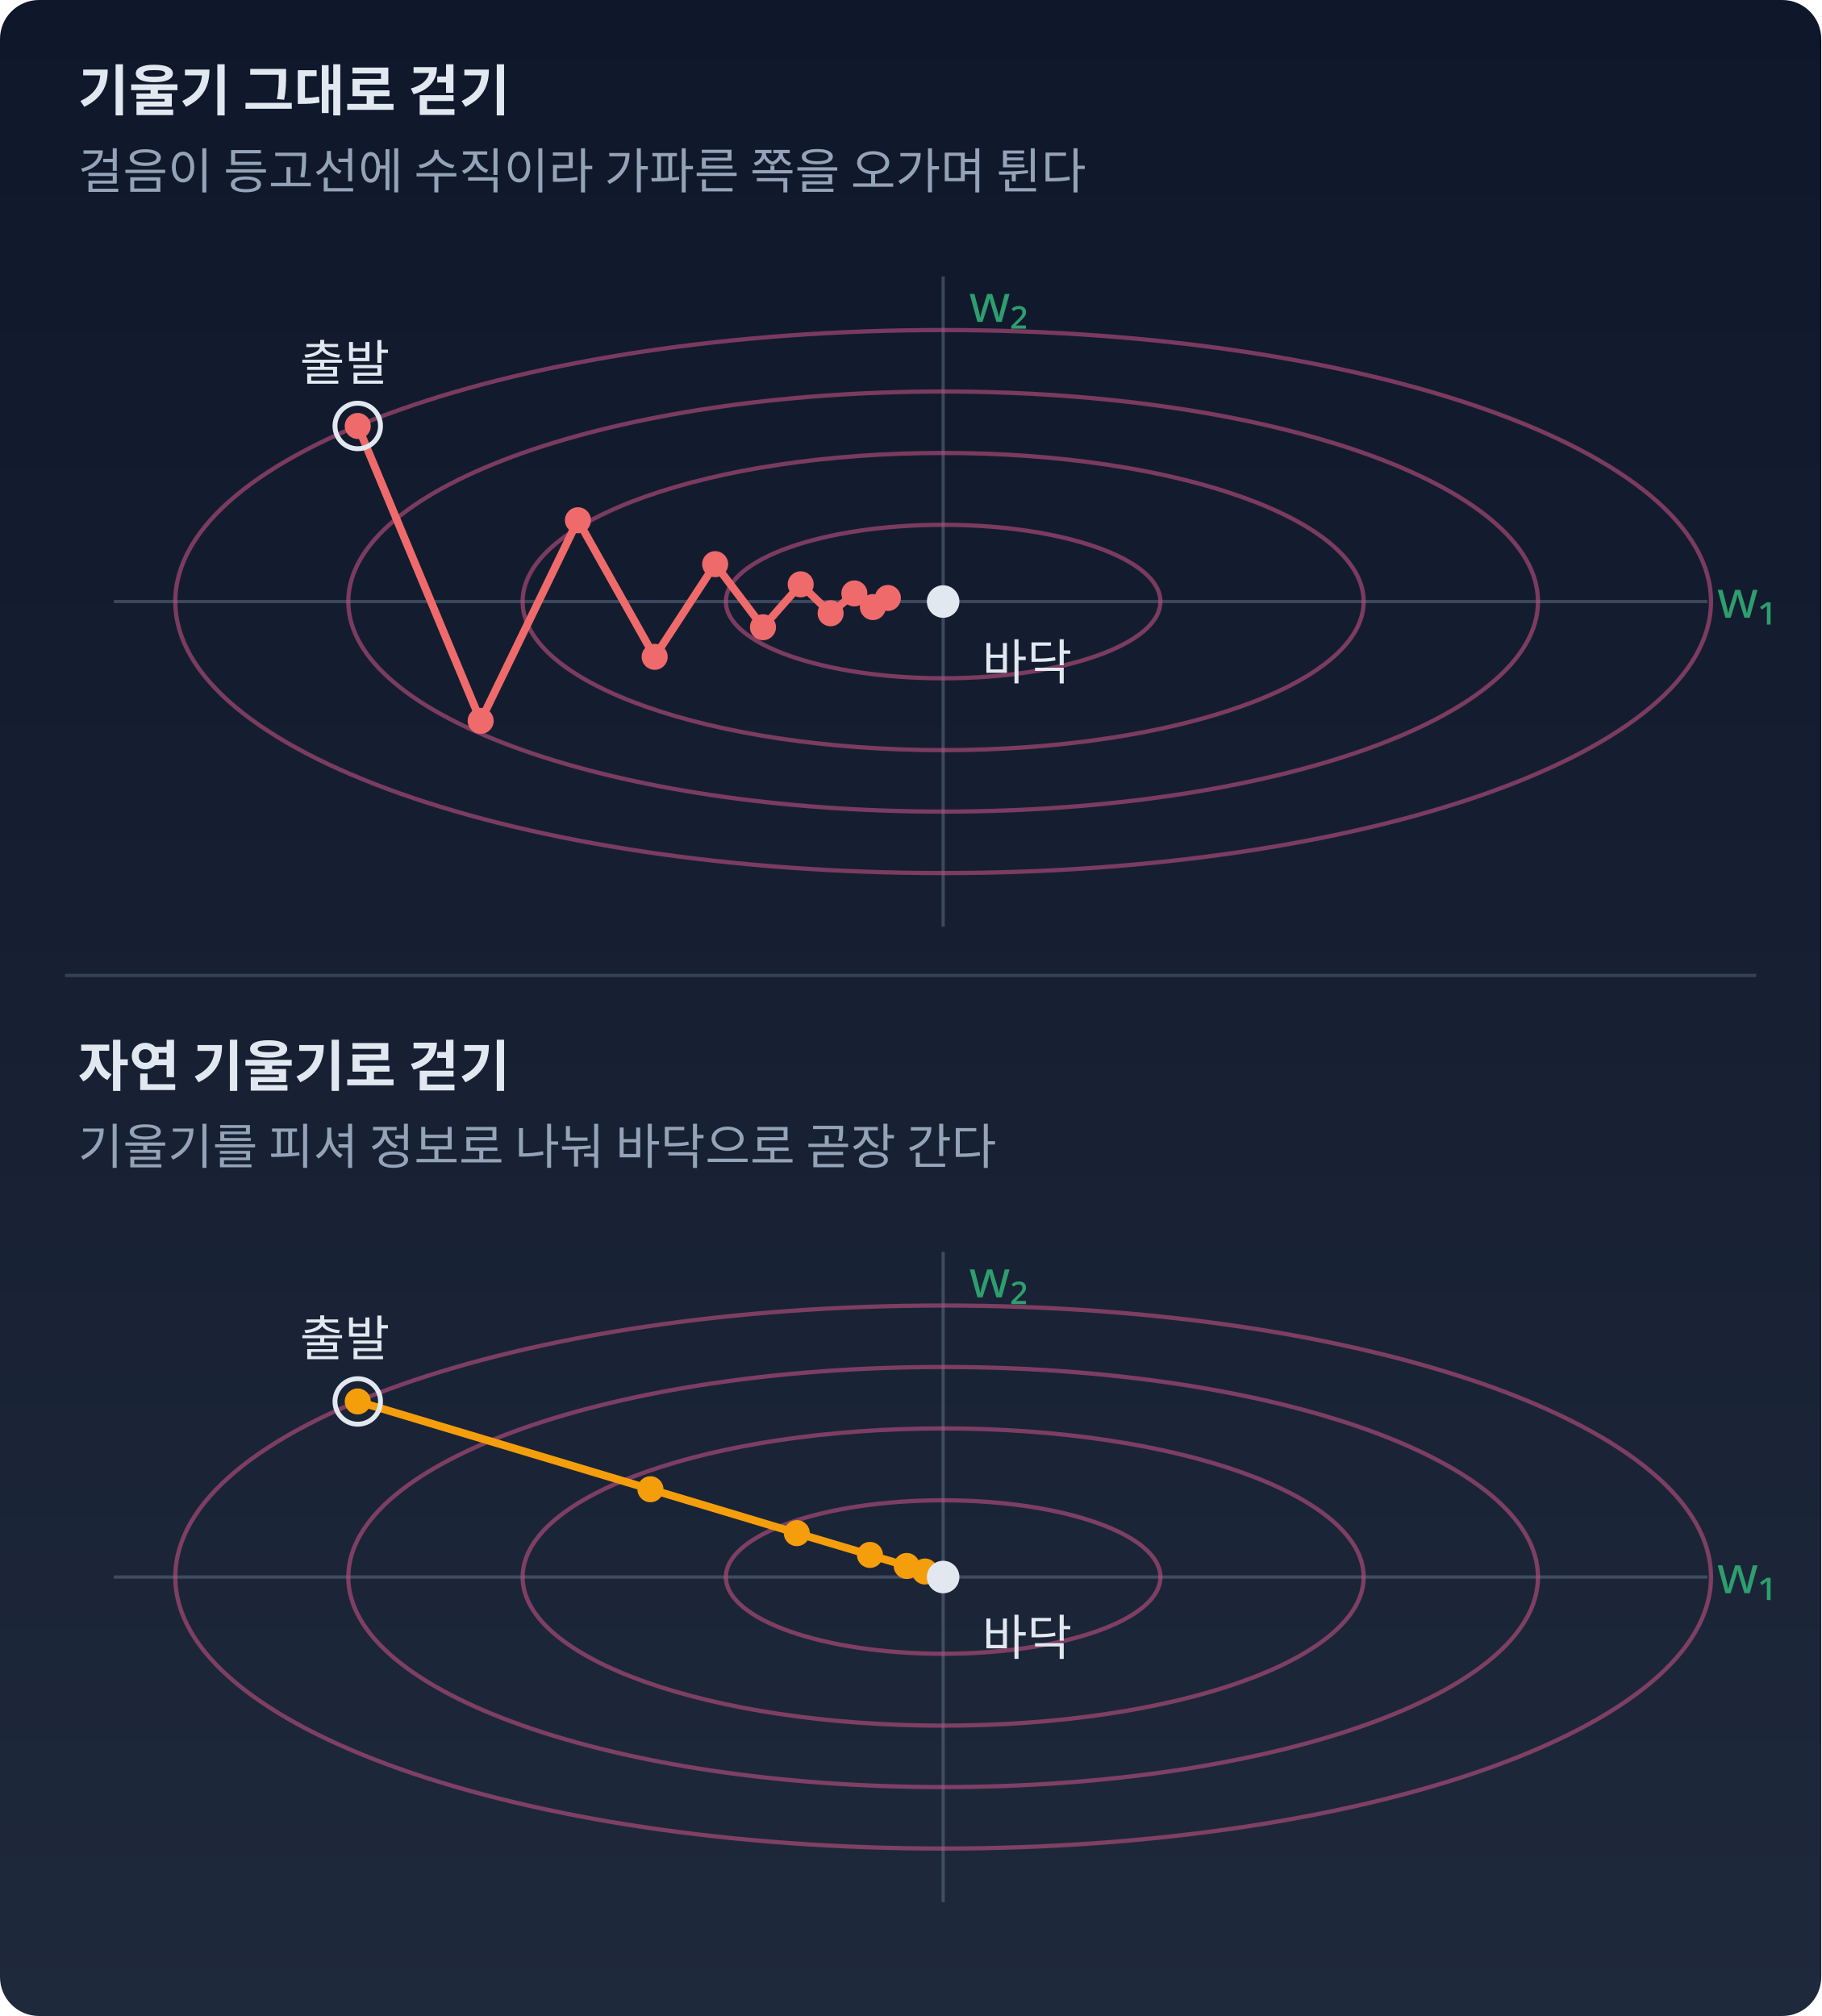
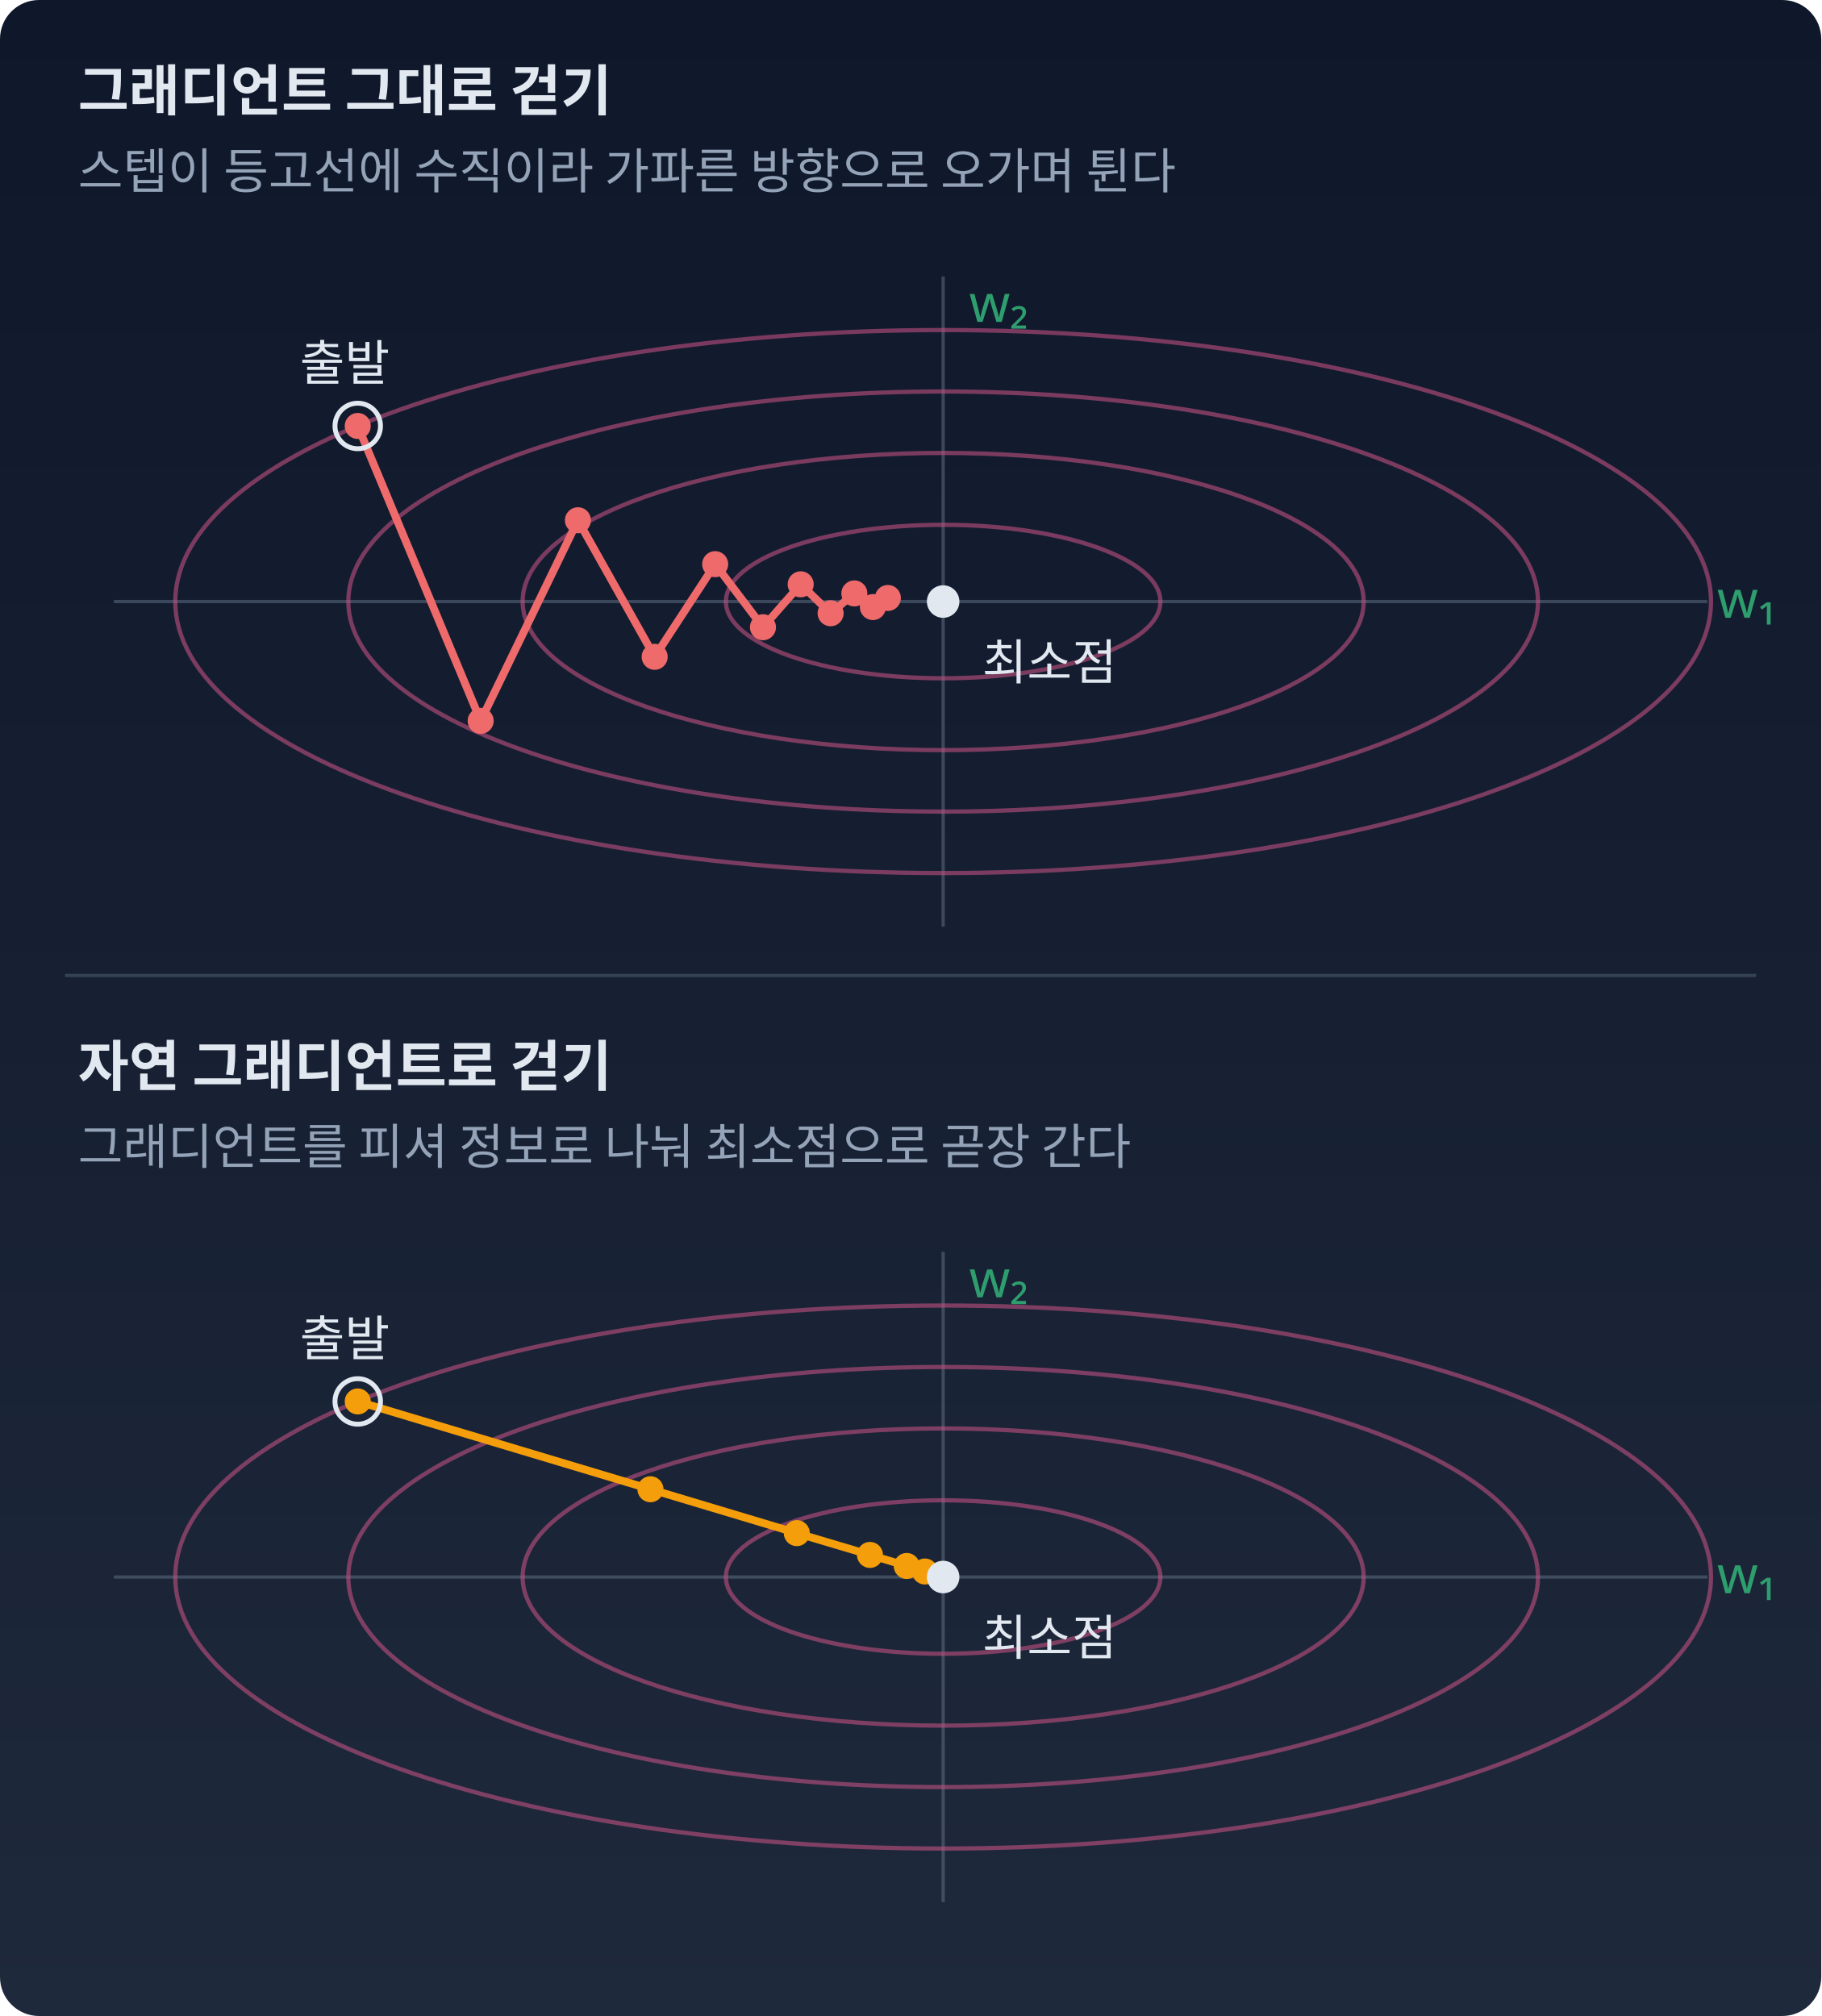
<svg xmlns="http://www.w3.org/2000/svg" viewBox="0 0 560 620" font-family="'Noto Sans KR', 'Pretendard', sans-serif">
  <defs>
    <linearGradient id="bg" x1="0" y1="0" x2="0" y2="1">
      <stop offset="0%" stop-color="#0f172a" />
      <stop offset="100%" stop-color="#1e293b" />
    </linearGradient>
  </defs>
  <rect width="560" height="620" rx="12" fill="url(#bg)" />
-   <text x="24.0" y="34.0" font-size="17" fill="#e2e8f0" text-anchor="start" font-weight="bold">기울기 그대로 걷기</text>
-   <text x="24.0" y="58.0" font-size="15" fill="#94a3b8" text-anchor="start" font-weight="normal">걸음이 등고선에 수직이라 가파른 쪽을 오가며 튄다</text>
+   <text x="24.0" y="34.0" font-size="17" fill="#e2e8f0" text-anchor="start" font-weight="bold">그래디언트 그대로 걷기</text>
+   <text x="24.0" y="58.0" font-size="15" fill="#94a3b8" text-anchor="start" font-weight="normal">스텝이 등고선에 수직이라 가파른 방향으로 오가며 튄다</text>
  <line x1="35.0" y1="185" x2="525.0" y2="185" stroke="#64748b" stroke-opacity="0.5" />
  <line x1="290.0" y1="85" x2="290.0" y2="285" stroke="#64748b" stroke-opacity="0.5" />
  <text x="528.0" y="190" font-size="16" fill="#2e9e6e">w₁</text>
  <text x="298.0" y="99" font-size="16" fill="#2e9e6e">w₂</text>
  <ellipse cx="290.0" cy="185.0" rx="66.8" ry="23.6" fill="none" stroke="#c05080" stroke-opacity="0.6" stroke-width="1.3" />
  <ellipse cx="290.0" cy="185.0" rx="129.3" ry="45.7" fill="none" stroke="#c05080" stroke-opacity="0.6" stroke-width="1.3" />
  <ellipse cx="290.0" cy="185.0" rx="182.9" ry="64.6" fill="none" stroke="#c05080" stroke-opacity="0.6" stroke-width="1.3" />
  <ellipse cx="290.0" cy="185.0" rx="236.1" ry="83.5" fill="none" stroke="#c05080" stroke-opacity="0.6" stroke-width="1.3" />
  <polyline points="110.0,131.0 147.8,221.7 177.7,160.0 201.3,202.0 219.9,173.5 234.6,192.9 246.2,179.7 255.4,188.6 262.7,182.5 268.4,186.7 273.0,183.9" fill="none" stroke="#ef6b6b" stroke-width="2.4" stroke-linejoin="round" />
  <circle cx="110.0" cy="131.0" r="4" fill="#ef6b6b" />
  <circle cx="147.8" cy="221.7" r="4" fill="#ef6b6b" />
  <circle cx="177.7" cy="160.0" r="4" fill="#ef6b6b" />
  <circle cx="201.3" cy="202.0" r="4" fill="#ef6b6b" />
  <circle cx="219.9" cy="173.5" r="4" fill="#ef6b6b" />
  <circle cx="234.6" cy="192.9" r="4" fill="#ef6b6b" />
  <circle cx="246.2" cy="179.7" r="4" fill="#ef6b6b" />
  <circle cx="255.4" cy="188.6" r="4" fill="#ef6b6b" />
  <circle cx="262.7" cy="182.5" r="4" fill="#ef6b6b" />
  <circle cx="268.4" cy="186.7" r="4" fill="#ef6b6b" />
  <circle cx="273.0" cy="183.9" r="4" fill="#ef6b6b" />
  <circle cx="110.0" cy="131.0" r="7" fill="none" stroke="#e2e8f0" stroke-width="1.5" />
  <text x="106.0" y="117.0" font-size="15" fill="#e2e8f0" text-anchor="middle" font-weight="normal">출발</text>
  <circle cx="290.0" cy="185" r="5" fill="#e2e8f0" />
-   <text x="302.0" y="209.0" font-size="15" fill="#e2e8f0" text-anchor="start" font-weight="normal">바닥</text>
+   <text x="302.0" y="209.0" font-size="15" fill="#e2e8f0" text-anchor="start" font-weight="normal">최소점</text>
  <line x1="20" y1="300" x2="540" y2="300" stroke="#64748b" stroke-opacity="0.4" />
-   <text x="24.0" y="334.0" font-size="17" fill="#e2e8f0" text-anchor="start" font-weight="bold">자연 기울기로 걷기</text>
-   <text x="24.0" y="358.0" font-size="15" fill="#94a3b8" text-anchor="start" font-weight="normal">기울기를 피셔 정보로 나눠 바닥으로 곧장 간다</text>
+   <text x="24.0" y="334.0" font-size="17" fill="#e2e8f0" text-anchor="start" font-weight="bold">자연 그래디언트로 걷기</text>
+   <text x="24.0" y="358.0" font-size="15" fill="#94a3b8" text-anchor="start" font-weight="normal">그래디언트를 피셔 정보로 나눠 최소점으로 곧장 간다</text>
  <line x1="35.0" y1="485" x2="525.0" y2="485" stroke="#64748b" stroke-opacity="0.5" />
  <line x1="290.0" y1="385" x2="290.0" y2="585" stroke="#64748b" stroke-opacity="0.5" />
  <text x="528.0" y="490" font-size="16" fill="#2e9e6e">w₁</text>
  <text x="298.0" y="399" font-size="16" fill="#2e9e6e">w₂</text>
  <ellipse cx="290.0" cy="485.0" rx="66.8" ry="23.6" fill="none" stroke="#c05080" stroke-opacity="0.6" stroke-width="1.3" />
  <ellipse cx="290.0" cy="485.0" rx="129.3" ry="45.7" fill="none" stroke="#c05080" stroke-opacity="0.6" stroke-width="1.3" />
  <ellipse cx="290.0" cy="485.0" rx="182.9" ry="64.6" fill="none" stroke="#c05080" stroke-opacity="0.6" stroke-width="1.3" />
  <ellipse cx="290.0" cy="485.0" rx="236.1" ry="83.5" fill="none" stroke="#c05080" stroke-opacity="0.6" stroke-width="1.3" />
  <polyline points="110.0,431.0 200.0,458.0 245.0,471.5 267.5,478.2 278.8,481.6 284.4,483.3" fill="none" stroke="#f59e0b" stroke-width="2.4" stroke-linejoin="round" />
  <circle cx="110.0" cy="431.0" r="4" fill="#f59e0b" />
  <circle cx="200.0" cy="458.0" r="4" fill="#f59e0b" />
  <circle cx="245.0" cy="471.5" r="4" fill="#f59e0b" />
  <circle cx="267.5" cy="478.2" r="4" fill="#f59e0b" />
  <circle cx="278.8" cy="481.6" r="4" fill="#f59e0b" />
  <circle cx="284.4" cy="483.3" r="4" fill="#f59e0b" />
  <circle cx="110.0" cy="431.0" r="7" fill="none" stroke="#e2e8f0" stroke-width="1.5" />
  <text x="106.0" y="417.0" font-size="15" fill="#e2e8f0" text-anchor="middle" font-weight="normal">출발</text>
  <circle cx="290.0" cy="485" r="5" fill="#e2e8f0" />
-   <text x="302.0" y="509.0" font-size="15" fill="#e2e8f0" text-anchor="start" font-weight="normal">바닥</text>
+   <text x="302.0" y="509.0" font-size="15" fill="#e2e8f0" text-anchor="start" font-weight="normal">최소점</text>
</svg>
